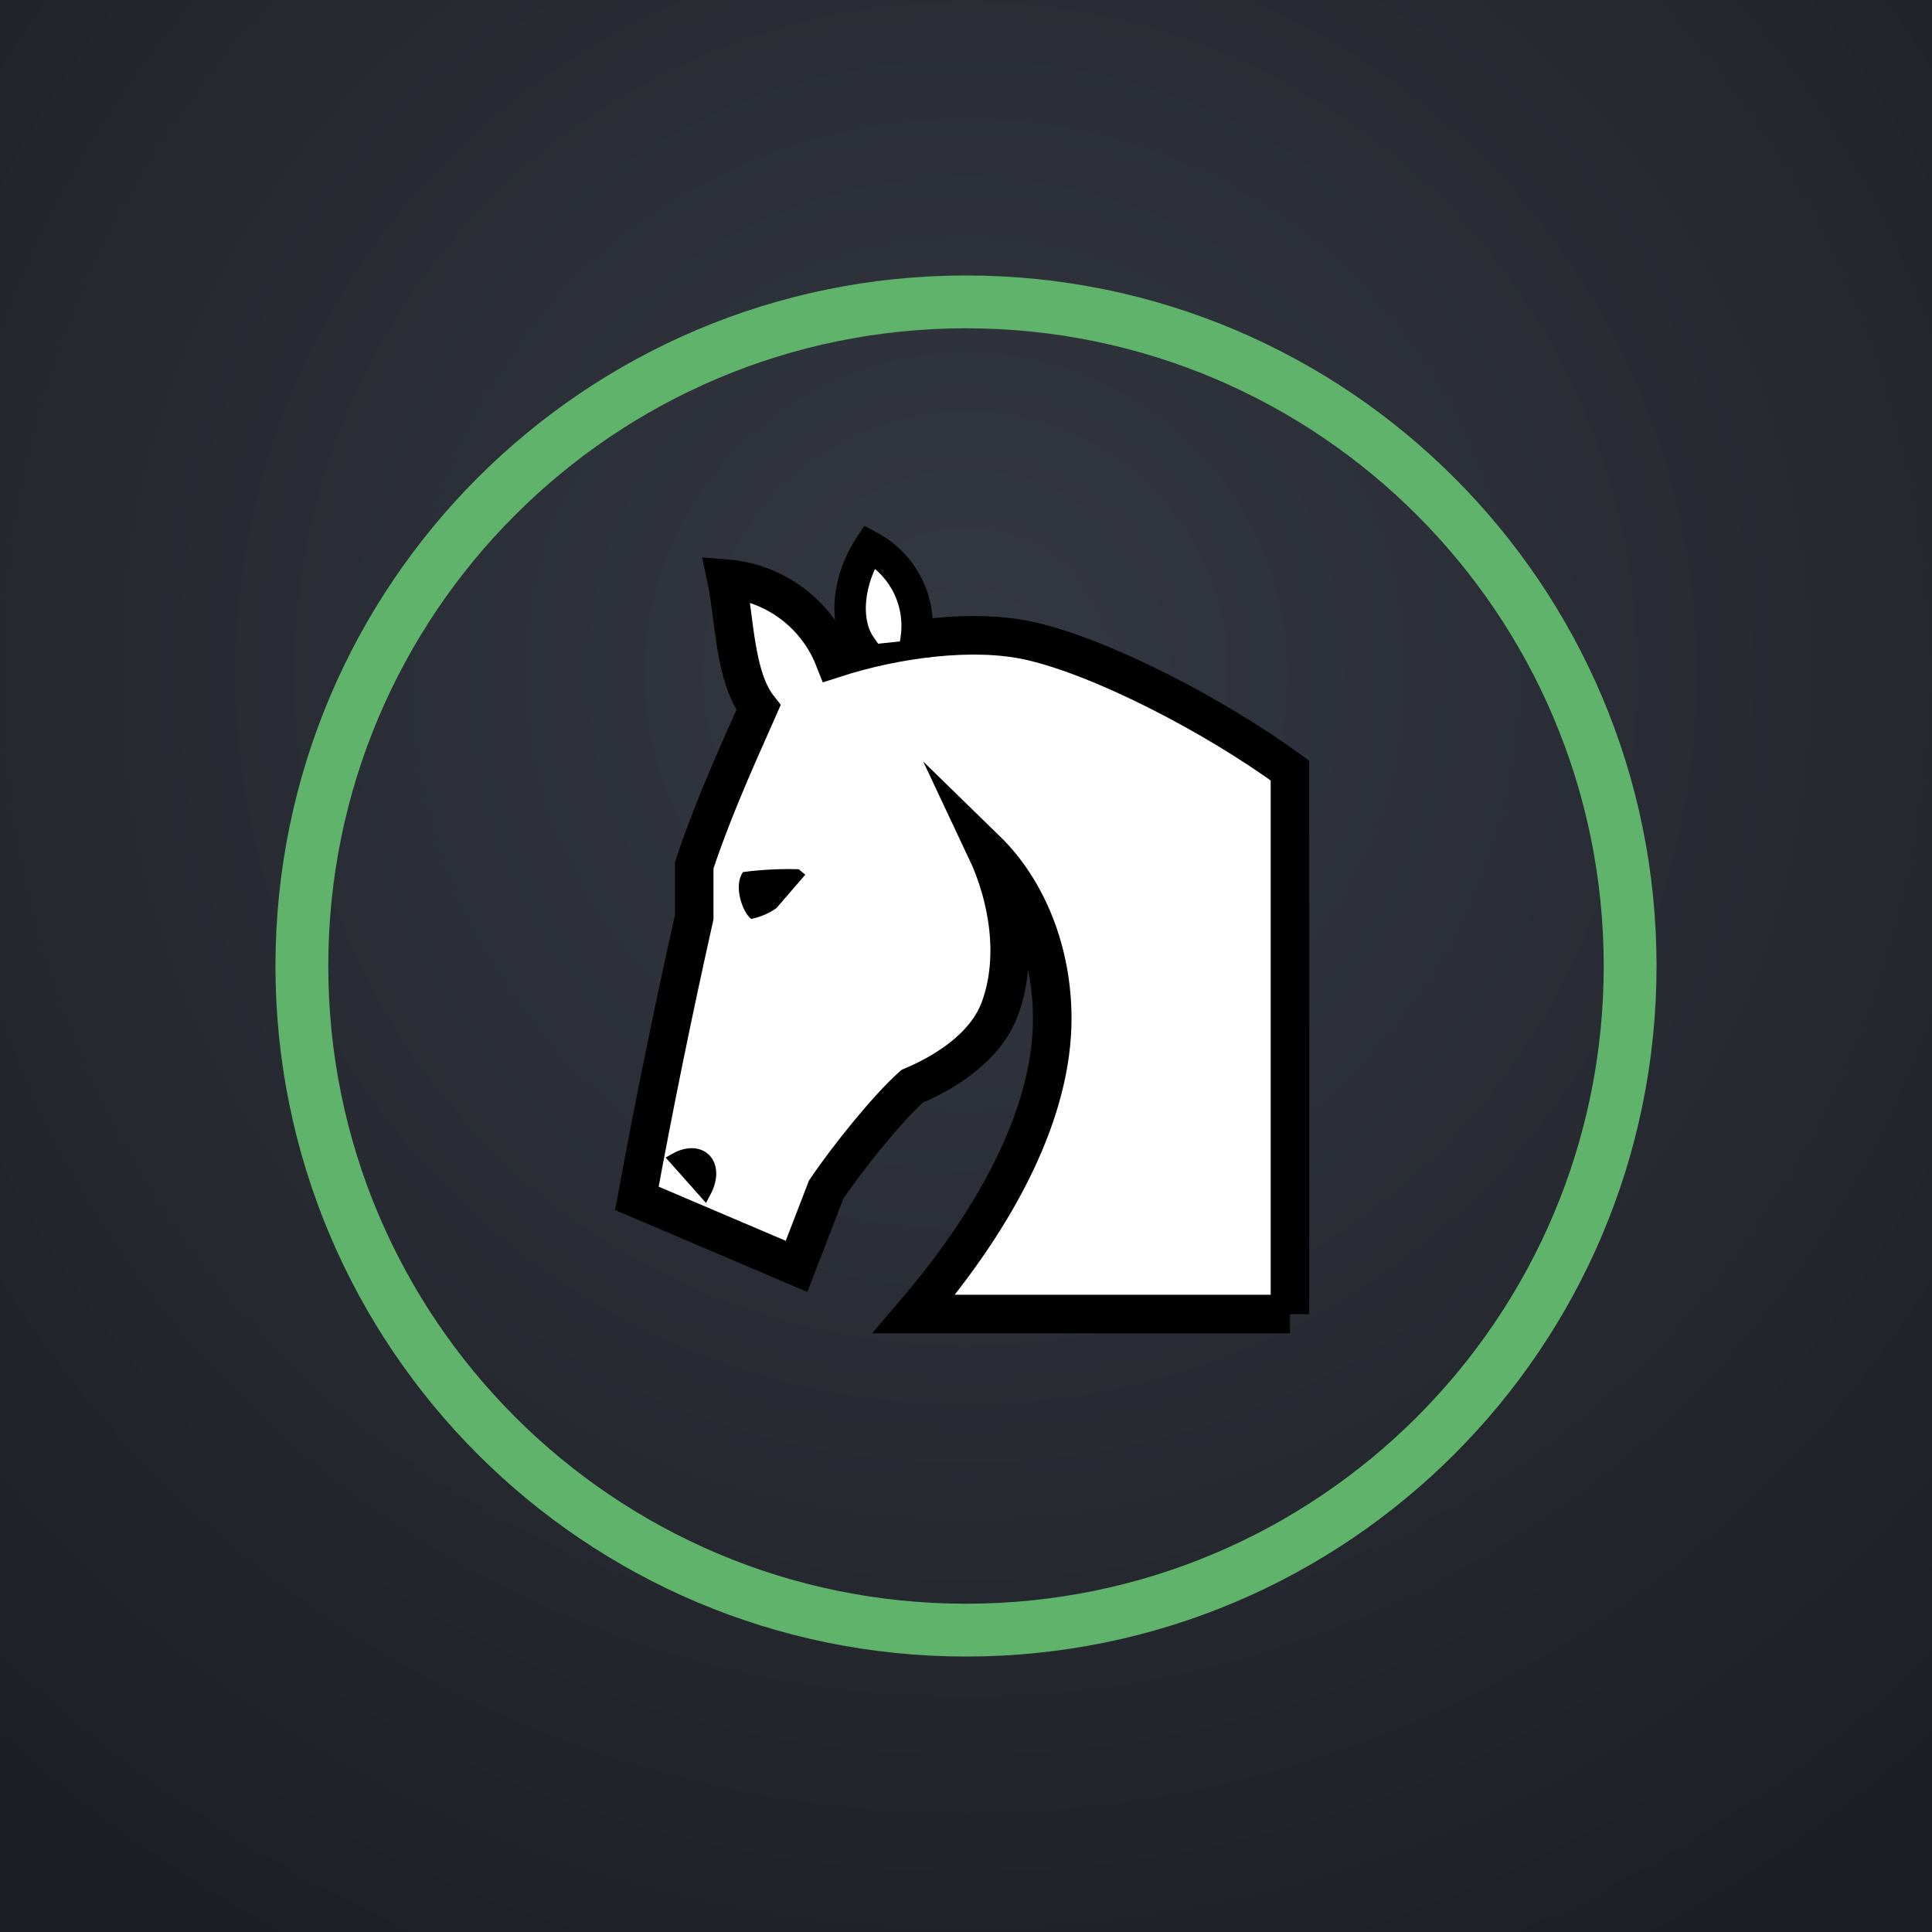
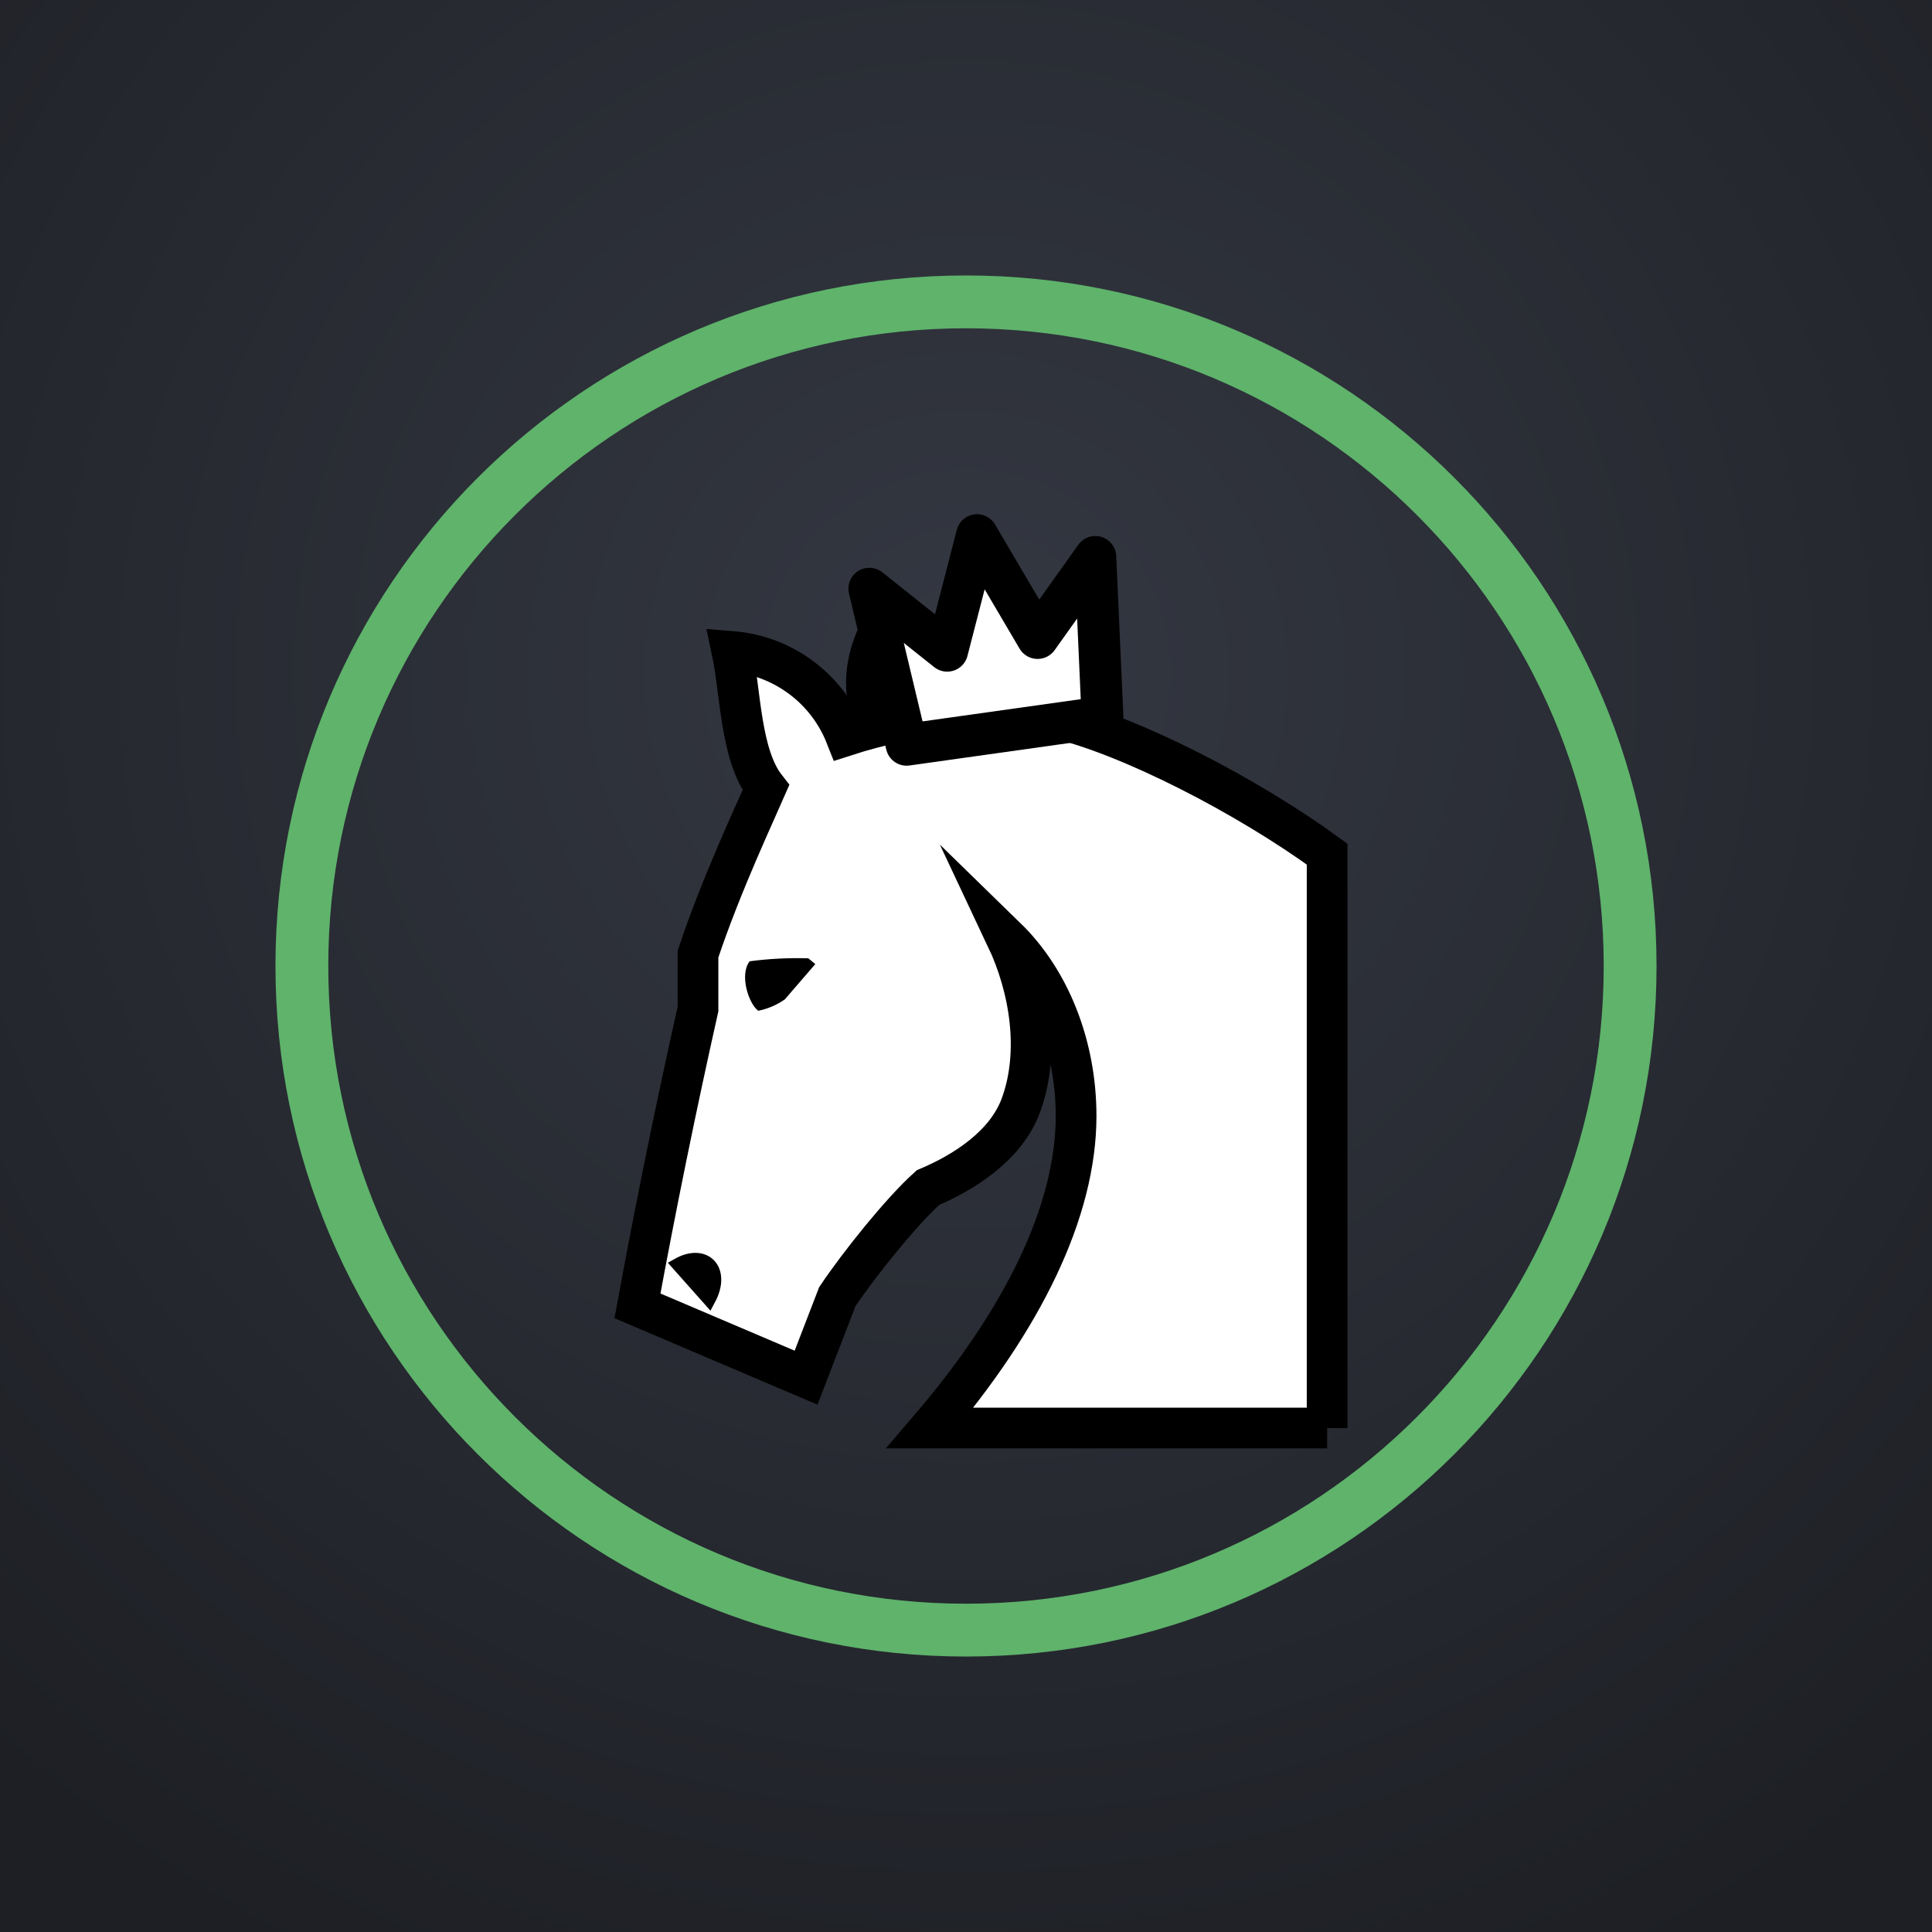
<svg xmlns="http://www.w3.org/2000/svg" viewBox="0 0 512 512">
  <defs>
    <radialGradient id="bg" cx="50%" cy="35%" r="75%">
      <stop offset="0" stop-color="#343842" />
      <stop offset="1" stop-color="#1d1f24" />
    </radialGradient>
  </defs>
  <rect width="512" height="512" fill="url(#bg)" />
  <circle cx="256" cy="256" r="176" fill="none" stroke="#5fb36b" stroke-width="14" />
-   <g transform="translate(116 106) scale(0.35)">
-     <g stroke="#000" stroke-miterlimit="10">
-       <path fill="#fff" stroke-linecap="round" stroke-width="29.2" d="M645.3 692.2V280.6C588 238.8 503 194.8 448.7 182.5c-42.6-9.7-101.3-2.1-148.6 13.2a96 96 0 0 0-81.5-60.4c6.3 29.6 5.9 74.3 24.3 97.7-7 16.2-32.1 69.4-48.7 119.3v39.4a5617.5 5617.5 0 0 0-43.4 212.8L271.7 656l22.4-58.1c15.2-22.7 45.7-60.9 65-78.2 24.5-10.3 55.9-29.4 66.7-59.2 14-38.4 6.3-84.3-10.5-119.9 31 30.2 50 77 50 127.8 0 68.1-38.1 145.9-104.7 223.7h284.7z" />
-       <path stroke-width="9.2" d="M179.8 574.8c19.4-10.9 33.9 3.8 22.4 25.2z" />
-       <path d="M231.5 357.9c-7 9.5-.6 29.3 6 34.5a50 50 0 0 0 18.6-8l21.5-24.9-4.5-3.7a264 264 0 0 0-41.6 2.1z" />
-       <path fill="#fff" stroke-linecap="square" stroke-width="23.8" d="M320 186c-12.4-17.9-9.8-49.7 7-75.1a68.2 68.2 0 0 1 35.2 70.6" />
+   <g transform="translate(88 84) scale(0.42)">
+     <g transform="translate(60 92) scale(0.88)">
+       <g stroke="#000" stroke-miterlimit="10">
+         <path fill="#fff" stroke-linecap="round" stroke-width="29.2" d="M645.3 692.2V280.6C588 238.8 503 194.8 448.7 182.5c-42.6-9.7-101.3-2.1-148.6 13.2a96 96 0 0 0-81.5-60.4c6.3 29.6 5.9 74.3 24.3 97.7-7 16.2-32.1 69.4-48.7 119.3v39.4a5617.5 5617.5 0 0 0-43.4 212.8L271.7 656l22.4-58.1c15.2-22.7 45.7-60.9 65-78.2 24.5-10.3 55.9-29.4 66.7-59.2 14-38.4 6.3-84.3-10.5-119.9 31 30.2 50 77 50 127.8 0 68.1-38.1 145.9-104.7 223.7h284.7z" />
+         <path stroke-width="9.2" d="M179.8 574.8c19.4-10.9 33.9 3.8 22.4 25.2z" />
+         <path d="M231.5 357.9c-7 9.5-.6 29.3 6 34.5a50 50 0 0 0 18.6-8l21.5-24.9-4.5-3.7a264 264 0 0 0-41.6 2.1z" />
+         <path fill="#fff" stroke-linecap="square" stroke-width="23.8" d="M320 186c-12.4-17.9-9.8-49.7 7-75.1a68.2 68.2 0 0 1 35.2 70.6" />
+       </g>
+     </g>
+     <g transform="translate(425 266) rotate(-8) scale(0.48) translate(-150 -220)">
+       <path fill="#fff" stroke="#000" stroke-width="55" stroke-linecap="round" stroke-linejoin="round" d="M20 210L0 0l90 95 60-145 60 145 90-95-20 210z" />
+       <path fill="none" stroke="#000" stroke-width="30.25" stroke-linecap="round" stroke-linejoin="round" d="M32 210h236" />
    </g>
  </g>
</svg>
